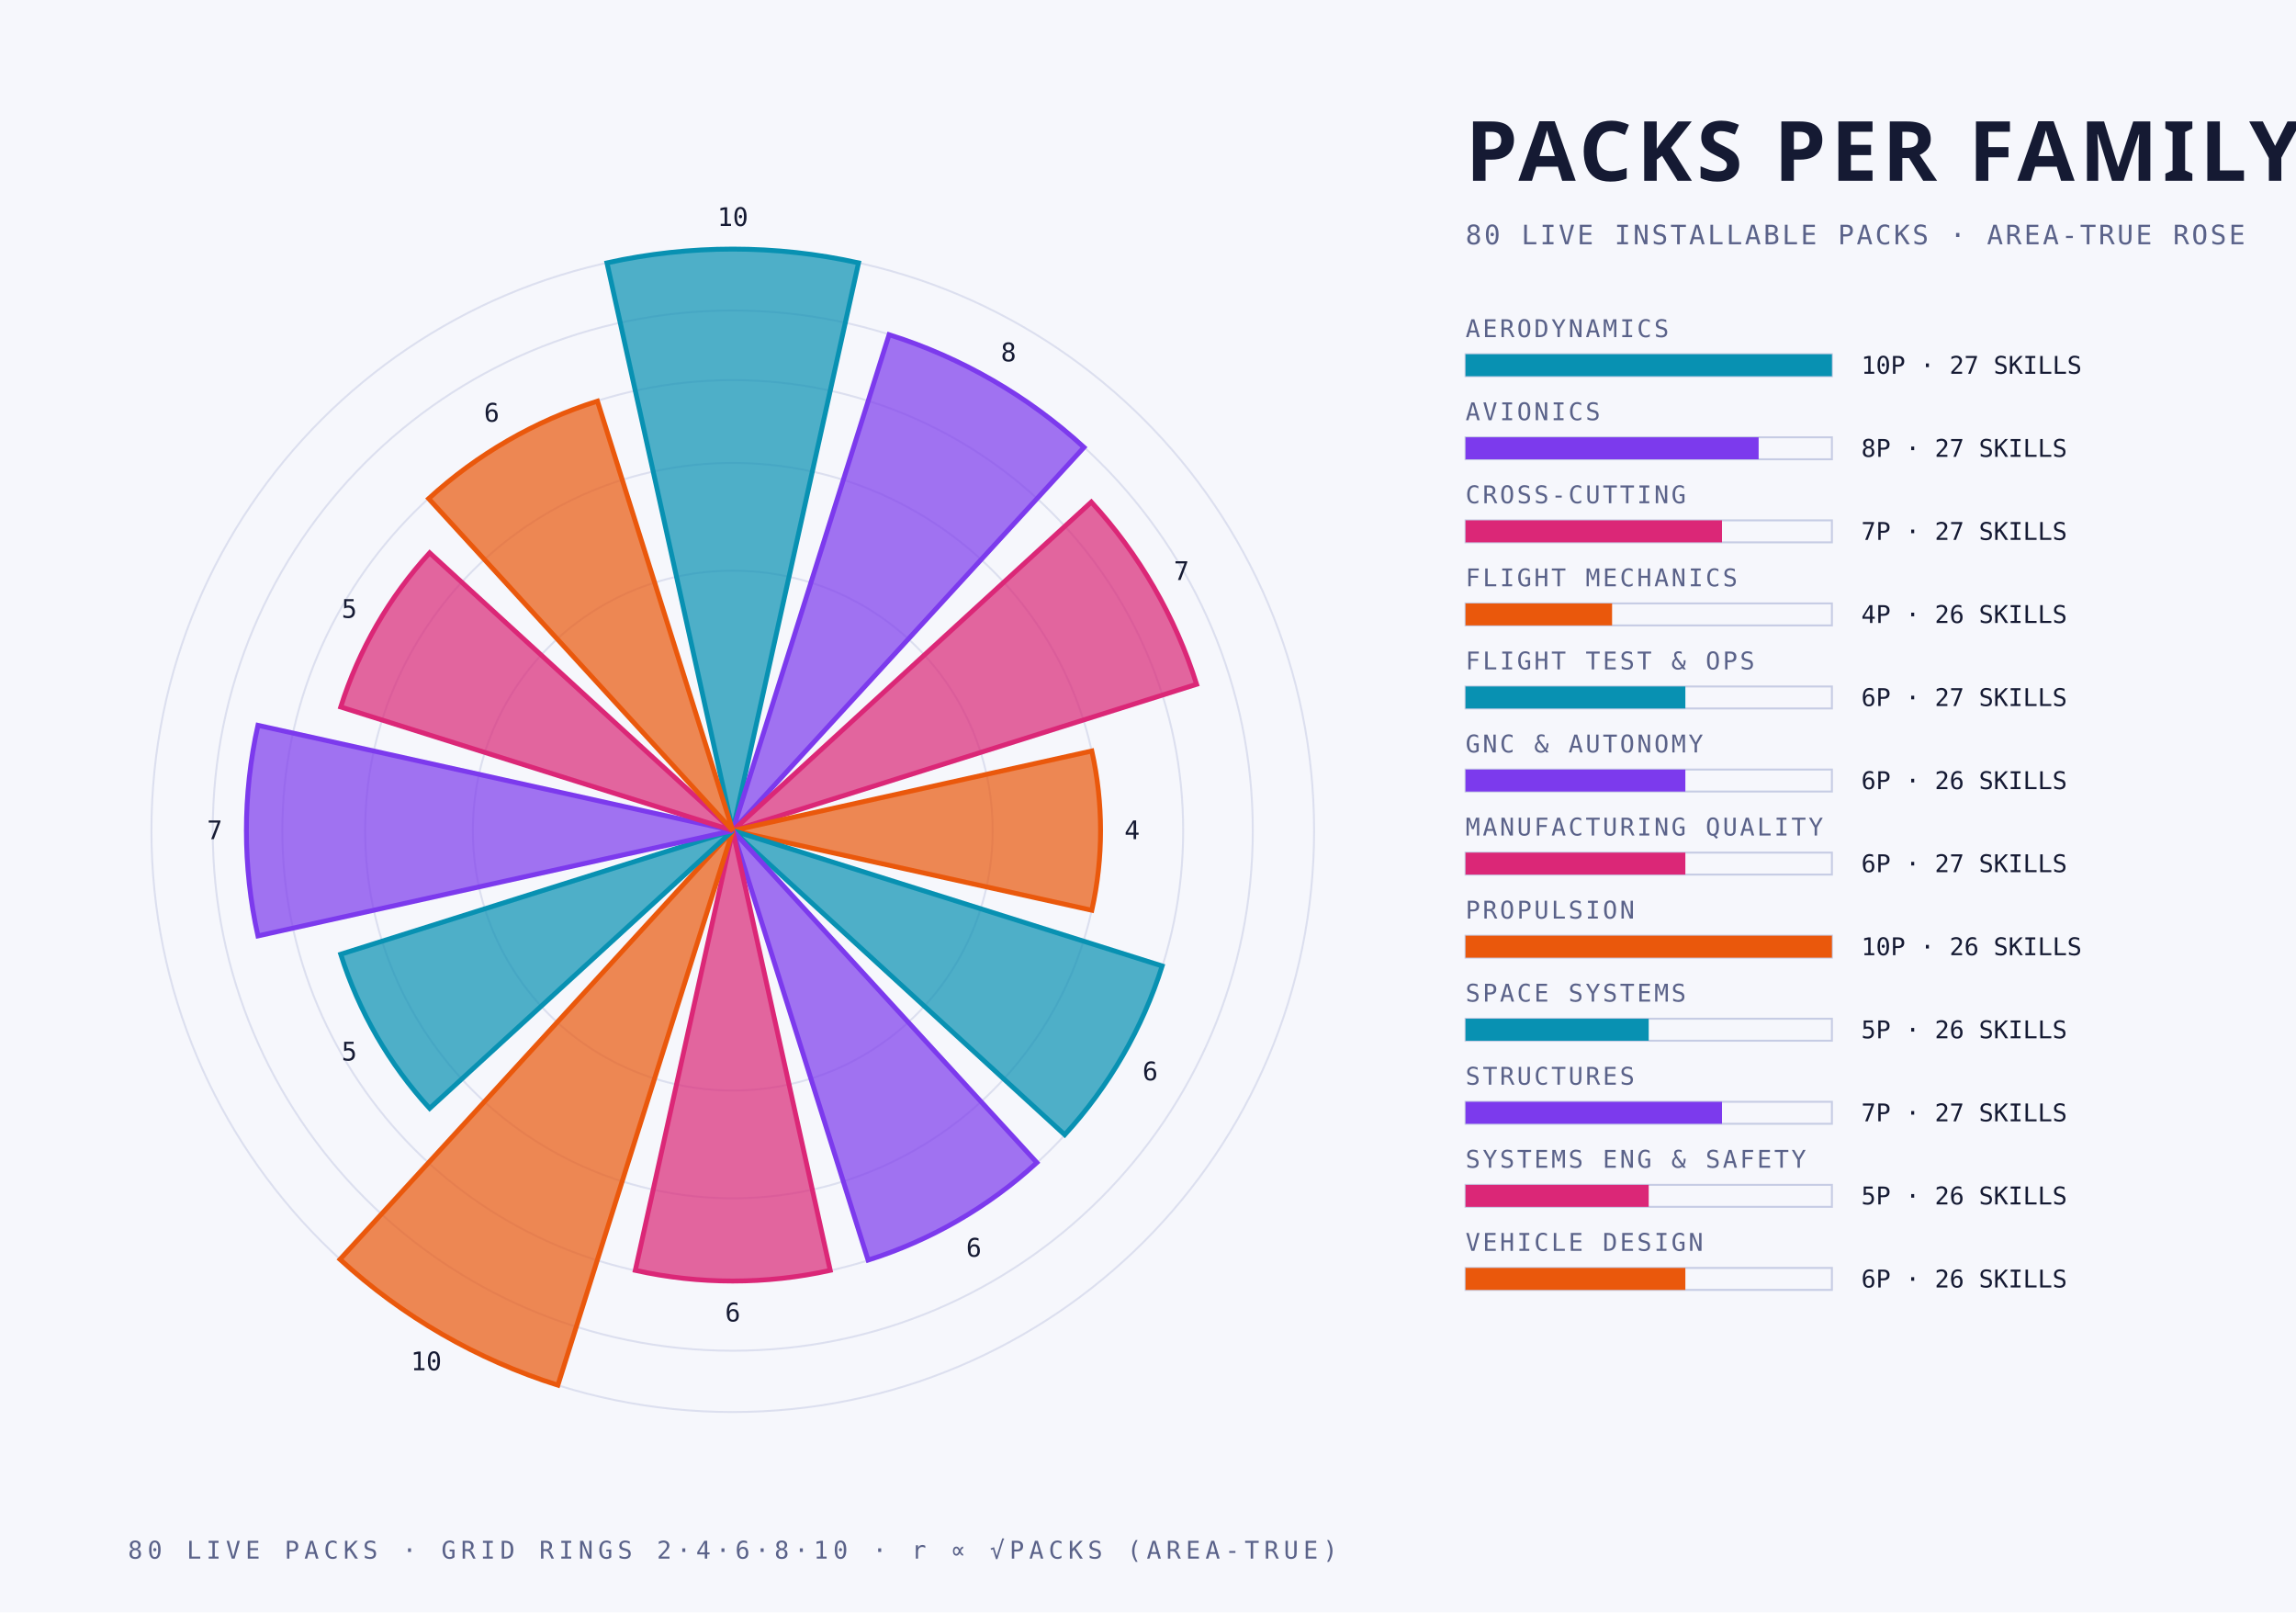
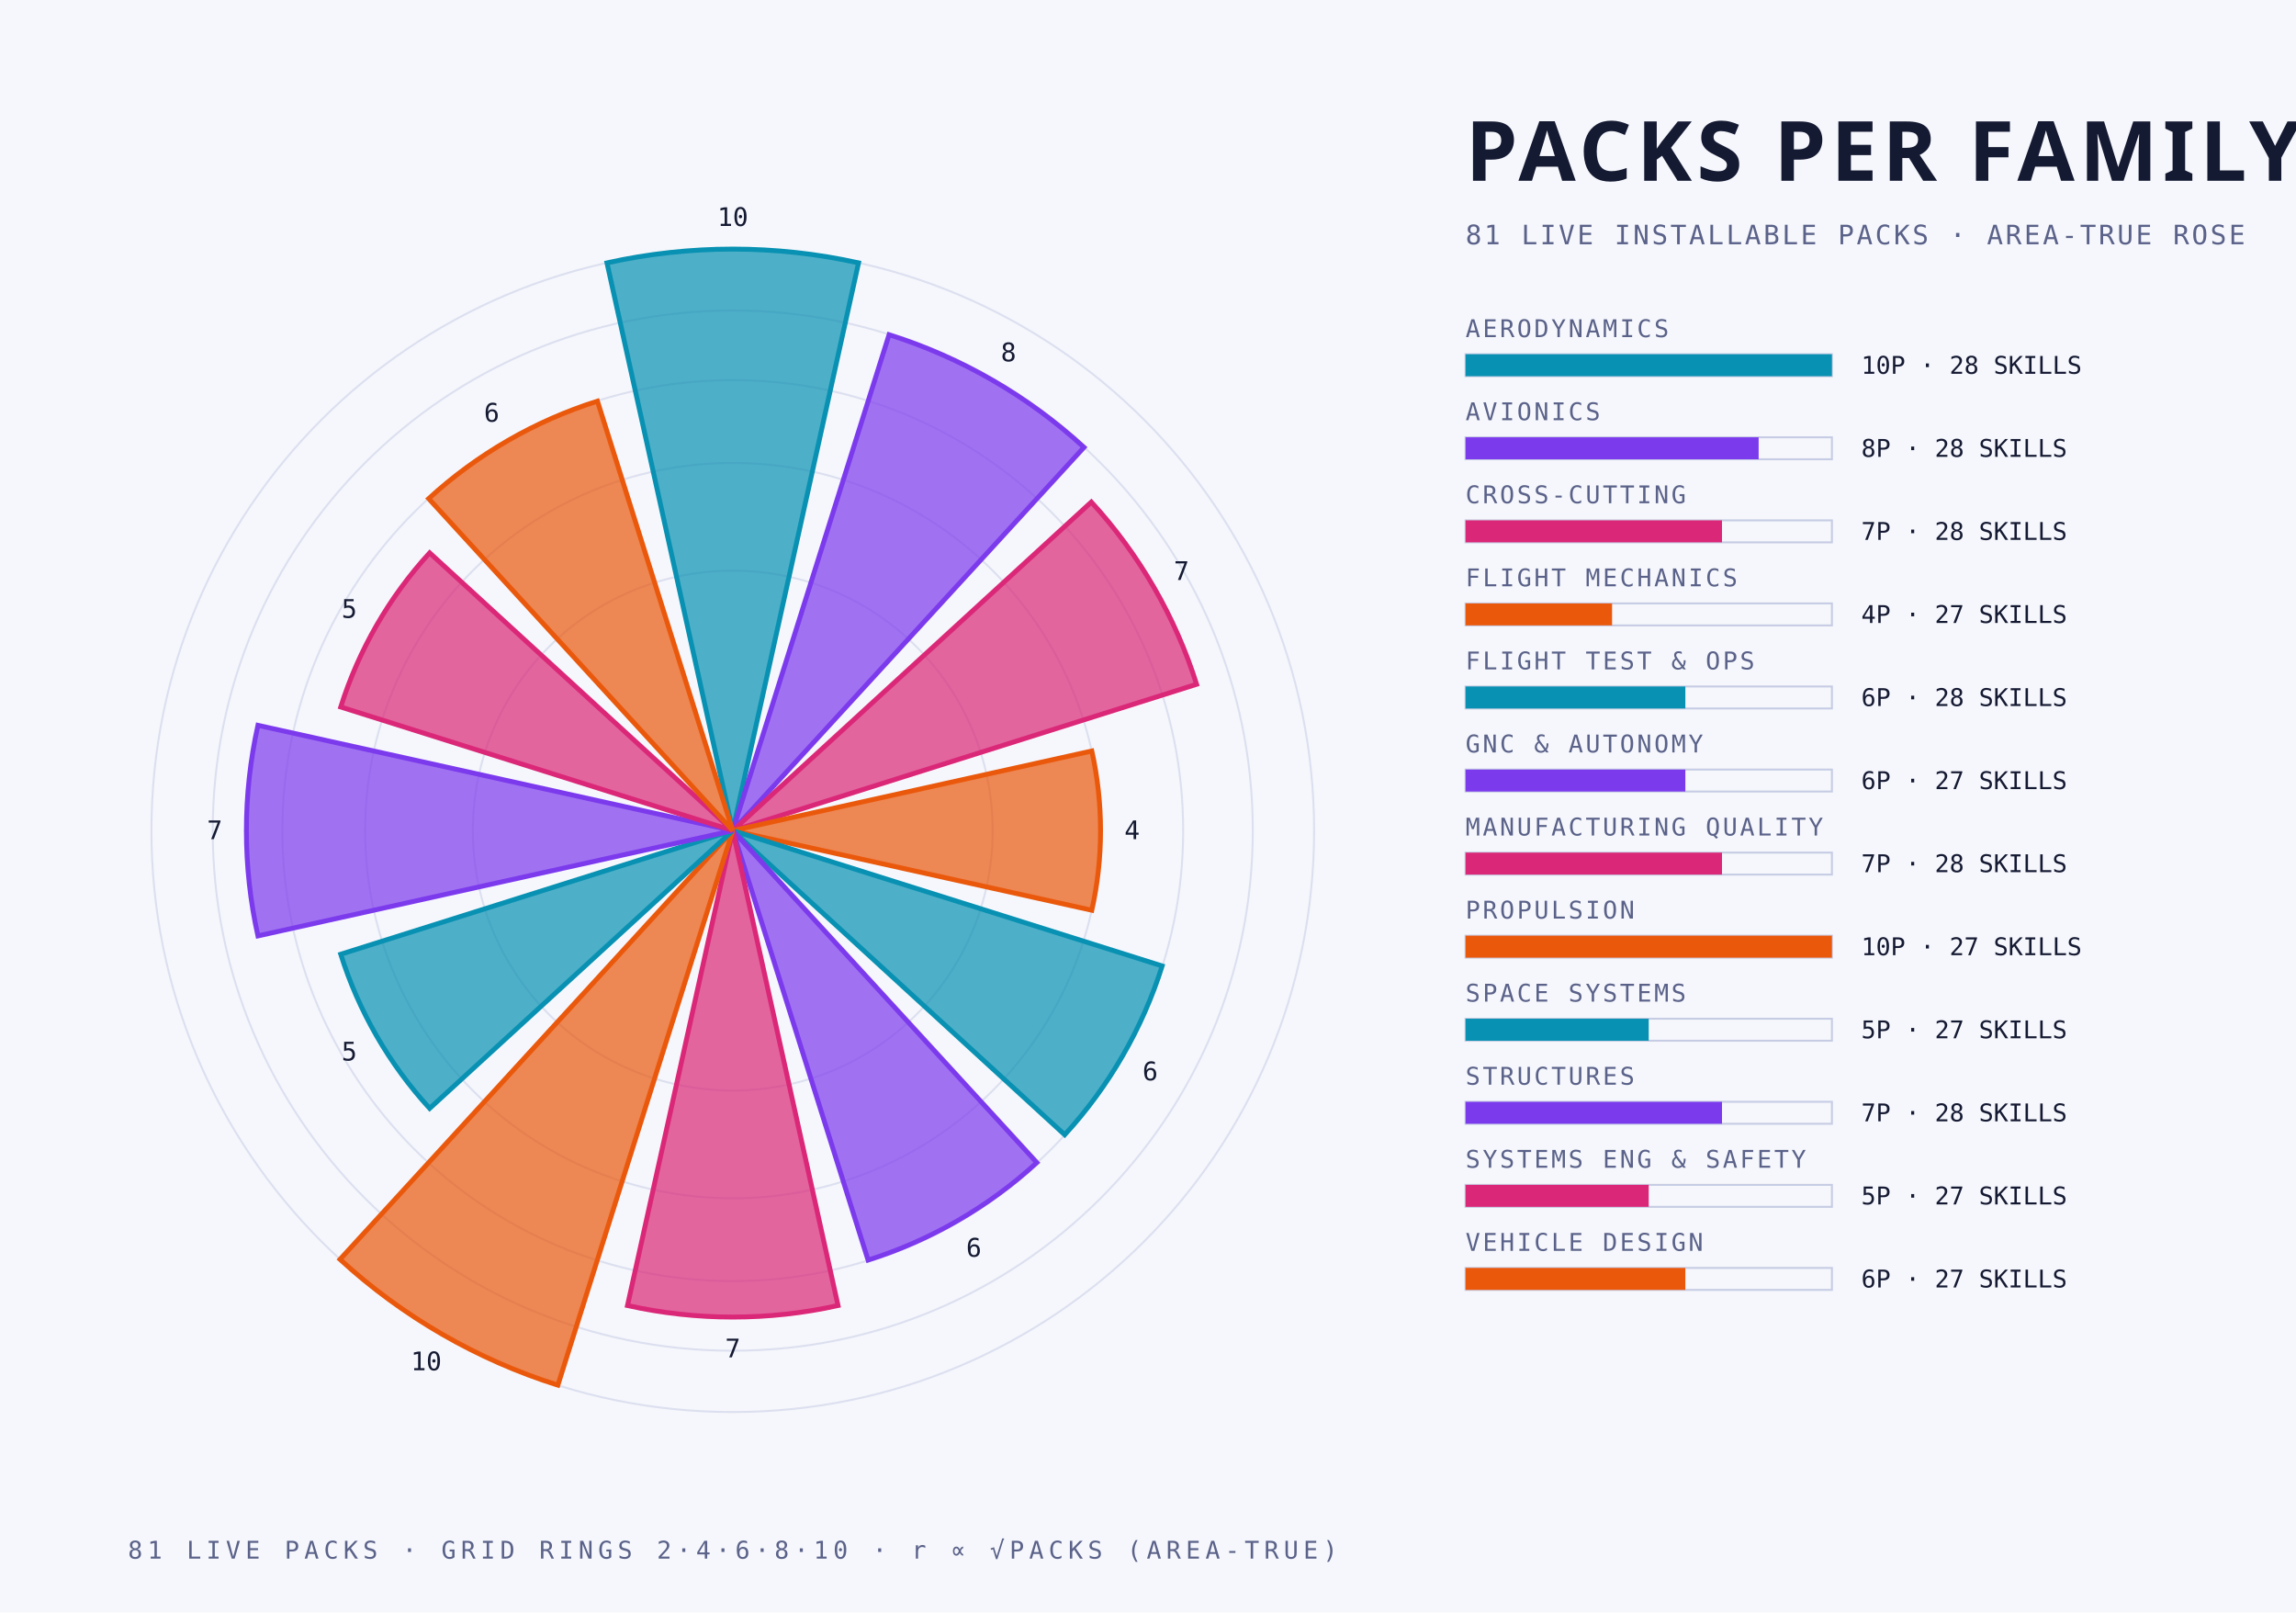
<svg xmlns="http://www.w3.org/2000/svg" width="940" height="660" viewBox="0 0 940 660">
  <style>
    .mono { font-family: "JetBrains Mono", "IBM Plex Mono", "Menlo", monospace; }
    .cond { font-family: "Barlow Condensed", "DIN Condensed", "Arial Narrow", sans-serif; font-weight: 700; text-transform: uppercase; }
    .serif { font-family: "Instrument Serif", Georgia, serif; font-style: italic; }
  </style>
  <rect width="940" height="660" fill="#f6f7fc" />
  <circle cx="300" cy="340" r="106.4" fill="none" stroke="#c6cce4" stroke-width="0.8" stroke-opacity="0.55" />
  <circle cx="300" cy="340" r="150.5" fill="none" stroke="#c6cce4" stroke-width="0.8" stroke-opacity="0.55" />
  <circle cx="300" cy="340" r="184.4" fill="none" stroke="#c6cce4" stroke-width="0.8" stroke-opacity="0.55" />
  <circle cx="300" cy="340" r="212.9" fill="none" stroke="#c6cce4" stroke-width="0.8" stroke-opacity="0.55" />
  <circle cx="300" cy="340" r="238.0" fill="none" stroke="#c6cce4" stroke-width="0.8" stroke-opacity="0.55" />
  <path d="M 300 340 L 248.5 107.6 A 238.0 238.0 0 0 1 351.5 107.6 Z" fill="#0891b2" fill-opacity="0.70" stroke="#0891b2" stroke-width="2" />
  <text class="mono" x="300.0" y="92.5" text-anchor="middle" font-size="10.5" fill="#151a33">10</text>
  <path d="M 300 340 L 364.0 137.0 A 212.9 212.9 0 0 1 443.8 183.1 Z" fill="#7c3aed" fill-opacity="0.70" stroke="#7c3aed" stroke-width="2" />
  <text class="mono" x="412.9" y="147.9" text-anchor="middle" font-size="10.5" fill="#151a33">8</text>
  <path d="M 300 340 L 446.8 205.5 A 199.1 199.1 0 0 1 489.9 280.1 Z" fill="#db2777" fill-opacity="0.70" stroke="#db2777" stroke-width="2" />
  <text class="mono" x="483.7" y="237.4" text-anchor="middle" font-size="10.5" fill="#151a33">7</text>
  <path d="M 300 340 L 447.0 307.4 A 150.5 150.5 0 0 1 447.0 372.6 Z" fill="#ea580c" fill-opacity="0.70" stroke="#ea580c" stroke-width="2" />
  <text class="mono" x="463.5" y="343.5" text-anchor="middle" font-size="10.5" fill="#151a33">4</text>
  <path d="M 300 340 L 475.8 395.4 A 184.4 184.4 0 0 1 435.9 464.5 Z" fill="#0891b2" fill-opacity="0.70" stroke="#0891b2" stroke-width="2" />
  <text class="mono" x="470.9" y="442.2" text-anchor="middle" font-size="10.5" fill="#151a33">6</text>
  <path d="M 300 340 L 424.5 475.9 A 184.4 184.4 0 0 1 355.4 515.8 Z" fill="#7c3aed" fill-opacity="0.70" stroke="#7c3aed" stroke-width="2" />
  <text class="mono" x="398.7" y="514.4" text-anchor="middle" font-size="10.5" fill="#151a33">6</text>
-   <path d="M 300 340 L 339.9 520.0 A 184.4 184.4 0 0 1 260.1 520.0 Z" fill="#db2777" fill-opacity="0.70" stroke="#db2777" stroke-width="2" />
-   <text class="mono" x="300.0" y="540.9" text-anchor="middle" font-size="10.5" fill="#151a33">6</text>
+   <path d="M 300 340 L 343.1 534.4 A 199.1 199.1 0 0 1 256.9 534.4 Z" fill="#db2777" fill-opacity="0.70" stroke="#db2777" stroke-width="2" />
+   <text class="mono" x="300.0" y="555.6" text-anchor="middle" font-size="10.5" fill="#151a33">7</text>
  <path d="M 300 340 L 228.4 567.0 A 238.0 238.0 0 0 1 139.2 515.5 Z" fill="#ea580c" fill-opacity="0.70" stroke="#ea580c" stroke-width="2" />
  <text class="mono" x="174.5" y="560.9" text-anchor="middle" font-size="10.5" fill="#151a33">10</text>
  <path d="M 300 340 L 175.9 453.7 A 168.3 168.3 0 0 1 139.5 390.6 Z" fill="#0891b2" fill-opacity="0.70" stroke="#0891b2" stroke-width="2" />
  <text class="mono" x="143.0" y="434.1" text-anchor="middle" font-size="10.5" fill="#151a33">5</text>
  <path d="M 300 340 L 105.6 383.1 A 199.1 199.1 0 0 1 105.6 296.9 Z" fill="#7c3aed" fill-opacity="0.70" stroke="#7c3aed" stroke-width="2" />
  <text class="mono" x="87.9" y="343.5" text-anchor="middle" font-size="10.5" fill="#151a33">7</text>
  <path d="M 300 340 L 139.5 289.4 A 168.3 168.3 0 0 1 175.9 226.3 Z" fill="#db2777" fill-opacity="0.70" stroke="#db2777" stroke-width="2" />
  <text class="mono" x="143.0" y="252.9" text-anchor="middle" font-size="10.5" fill="#151a33">5</text>
  <path d="M 300 340 L 175.5 204.1 A 184.4 184.4 0 0 1 244.6 164.2 Z" fill="#ea580c" fill-opacity="0.70" stroke="#ea580c" stroke-width="2" />
  <text class="mono" x="201.3" y="172.6" text-anchor="middle" font-size="10.5" fill="#151a33">6</text>
  <text class="cond" x="600.0" y="74.0" text-anchor="start" font-size="34" fill="#151a33" letter-spacing="2">PACKS PER FAMILY</text>
-   <text class="mono" x="600.0" y="100.0" text-anchor="start" font-size="11" fill="#5a6289" letter-spacing="1">80 LIVE INSTALLABLE PACKS · AREA-TRUE ROSE</text>
+   <text class="mono" x="600.0" y="100.0" text-anchor="start" font-size="11" fill="#5a6289" letter-spacing="1">81 LIVE INSTALLABLE PACKS · AREA-TRUE ROSE</text>
  <text class="mono" x="600.0" y="138.0" text-anchor="start" font-size="10" fill="#5a6289" letter-spacing="1">AERODYNAMICS</text>
  <rect x="600" y="145" width="150" height="9" fill="none" stroke="#c6cce4" stroke-width="0.8" />
  <rect x="600" y="145" width="150.0" height="9" fill="#0891b2" />
-   <text class="mono" x="762.0" y="153.0" text-anchor="start" font-size="10" fill="#151a33">10P · 27 SKILLS</text>
+   <text class="mono" x="762.0" y="153.0" text-anchor="start" font-size="10" fill="#151a33">10P · 28 SKILLS</text>
  <text class="mono" x="600.0" y="172.0" text-anchor="start" font-size="10" fill="#5a6289" letter-spacing="1">AVIONICS</text>
  <rect x="600" y="179" width="150" height="9" fill="none" stroke="#c6cce4" stroke-width="0.8" />
  <rect x="600" y="179" width="120.0" height="9" fill="#7c3aed" />
-   <text class="mono" x="762.0" y="187.0" text-anchor="start" font-size="10" fill="#151a33">8P · 27 SKILLS</text>
+   <text class="mono" x="762.0" y="187.0" text-anchor="start" font-size="10" fill="#151a33">8P · 28 SKILLS</text>
  <text class="mono" x="600.0" y="206.0" text-anchor="start" font-size="10" fill="#5a6289" letter-spacing="1">CROSS-CUTTING</text>
  <rect x="600" y="213" width="150" height="9" fill="none" stroke="#c6cce4" stroke-width="0.8" />
  <rect x="600" y="213" width="105.0" height="9" fill="#db2777" />
-   <text class="mono" x="762.0" y="221.0" text-anchor="start" font-size="10" fill="#151a33">7P · 27 SKILLS</text>
+   <text class="mono" x="762.0" y="221.0" text-anchor="start" font-size="10" fill="#151a33">7P · 28 SKILLS</text>
  <text class="mono" x="600.0" y="240.0" text-anchor="start" font-size="10" fill="#5a6289" letter-spacing="1">FLIGHT MECHANICS</text>
  <rect x="600" y="247" width="150" height="9" fill="none" stroke="#c6cce4" stroke-width="0.8" />
  <rect x="600" y="247" width="60.0" height="9" fill="#ea580c" />
-   <text class="mono" x="762.0" y="255.0" text-anchor="start" font-size="10" fill="#151a33">4P · 26 SKILLS</text>
+   <text class="mono" x="762.0" y="255.0" text-anchor="start" font-size="10" fill="#151a33">4P · 27 SKILLS</text>
  <text class="mono" x="600.0" y="274.0" text-anchor="start" font-size="10" fill="#5a6289" letter-spacing="1">FLIGHT TEST &amp; OPS</text>
  <rect x="600" y="281" width="150" height="9" fill="none" stroke="#c6cce4" stroke-width="0.8" />
  <rect x="600" y="281" width="90.0" height="9" fill="#0891b2" />
-   <text class="mono" x="762.0" y="289.0" text-anchor="start" font-size="10" fill="#151a33">6P · 27 SKILLS</text>
+   <text class="mono" x="762.0" y="289.0" text-anchor="start" font-size="10" fill="#151a33">6P · 28 SKILLS</text>
  <text class="mono" x="600.0" y="308.0" text-anchor="start" font-size="10" fill="#5a6289" letter-spacing="1">GNC &amp; AUTONOMY</text>
  <rect x="600" y="315" width="150" height="9" fill="none" stroke="#c6cce4" stroke-width="0.8" />
  <rect x="600" y="315" width="90.0" height="9" fill="#7c3aed" />
-   <text class="mono" x="762.0" y="323.0" text-anchor="start" font-size="10" fill="#151a33">6P · 26 SKILLS</text>
+   <text class="mono" x="762.0" y="323.0" text-anchor="start" font-size="10" fill="#151a33">6P · 27 SKILLS</text>
  <text class="mono" x="600.0" y="342.0" text-anchor="start" font-size="10" fill="#5a6289" letter-spacing="1">MANUFACTURING QUALITY</text>
  <rect x="600" y="349" width="150" height="9" fill="none" stroke="#c6cce4" stroke-width="0.8" />
-   <rect x="600" y="349" width="90.0" height="9" fill="#db2777" />
-   <text class="mono" x="762.0" y="357.0" text-anchor="start" font-size="10" fill="#151a33">6P · 27 SKILLS</text>
+   <rect x="600" y="349" width="105.0" height="9" fill="#db2777" />
+   <text class="mono" x="762.0" y="357.0" text-anchor="start" font-size="10" fill="#151a33">7P · 28 SKILLS</text>
  <text class="mono" x="600.0" y="376.0" text-anchor="start" font-size="10" fill="#5a6289" letter-spacing="1">PROPULSION</text>
  <rect x="600" y="383" width="150" height="9" fill="none" stroke="#c6cce4" stroke-width="0.8" />
  <rect x="600" y="383" width="150.0" height="9" fill="#ea580c" />
-   <text class="mono" x="762.0" y="391.0" text-anchor="start" font-size="10" fill="#151a33">10P · 26 SKILLS</text>
+   <text class="mono" x="762.0" y="391.0" text-anchor="start" font-size="10" fill="#151a33">10P · 27 SKILLS</text>
  <text class="mono" x="600.0" y="410.0" text-anchor="start" font-size="10" fill="#5a6289" letter-spacing="1">SPACE SYSTEMS</text>
  <rect x="600" y="417" width="150" height="9" fill="none" stroke="#c6cce4" stroke-width="0.8" />
  <rect x="600" y="417" width="75.0" height="9" fill="#0891b2" />
-   <text class="mono" x="762.0" y="425.0" text-anchor="start" font-size="10" fill="#151a33">5P · 26 SKILLS</text>
+   <text class="mono" x="762.0" y="425.0" text-anchor="start" font-size="10" fill="#151a33">5P · 27 SKILLS</text>
  <text class="mono" x="600.0" y="444.0" text-anchor="start" font-size="10" fill="#5a6289" letter-spacing="1">STRUCTURES</text>
  <rect x="600" y="451" width="150" height="9" fill="none" stroke="#c6cce4" stroke-width="0.8" />
  <rect x="600" y="451" width="105.0" height="9" fill="#7c3aed" />
-   <text class="mono" x="762.0" y="459.0" text-anchor="start" font-size="10" fill="#151a33">7P · 27 SKILLS</text>
+   <text class="mono" x="762.0" y="459.0" text-anchor="start" font-size="10" fill="#151a33">7P · 28 SKILLS</text>
  <text class="mono" x="600.0" y="478.0" text-anchor="start" font-size="10" fill="#5a6289" letter-spacing="1">SYSTEMS ENG &amp; SAFETY</text>
  <rect x="600" y="485" width="150" height="9" fill="none" stroke="#c6cce4" stroke-width="0.8" />
  <rect x="600" y="485" width="75.0" height="9" fill="#db2777" />
-   <text class="mono" x="762.0" y="493.0" text-anchor="start" font-size="10" fill="#151a33">5P · 26 SKILLS</text>
+   <text class="mono" x="762.0" y="493.0" text-anchor="start" font-size="10" fill="#151a33">5P · 27 SKILLS</text>
  <text class="mono" x="600.0" y="512.0" text-anchor="start" font-size="10" fill="#5a6289" letter-spacing="1">VEHICLE DESIGN</text>
  <rect x="600" y="519" width="150" height="9" fill="none" stroke="#c6cce4" stroke-width="0.8" />
  <rect x="600" y="519" width="90.0" height="9" fill="#ea580c" />
-   <text class="mono" x="762.0" y="527.0" text-anchor="start" font-size="10" fill="#151a33">6P · 26 SKILLS</text>
-   <text class="mono" x="300.0" y="638.0" text-anchor="middle" font-size="10" fill="#5a6289" letter-spacing="2">80 LIVE PACKS · GRID RINGS 2·4·6·8·10 · r ∝ √PACKS (AREA-TRUE)</text>
+   <text class="mono" x="762.0" y="527.0" text-anchor="start" font-size="10" fill="#151a33">6P · 27 SKILLS</text>
+   <text class="mono" x="300.0" y="638.0" text-anchor="middle" font-size="10" fill="#5a6289" letter-spacing="2">81 LIVE PACKS · GRID RINGS 2·4·6·8·10 · r ∝ √PACKS (AREA-TRUE)</text>
</svg>
